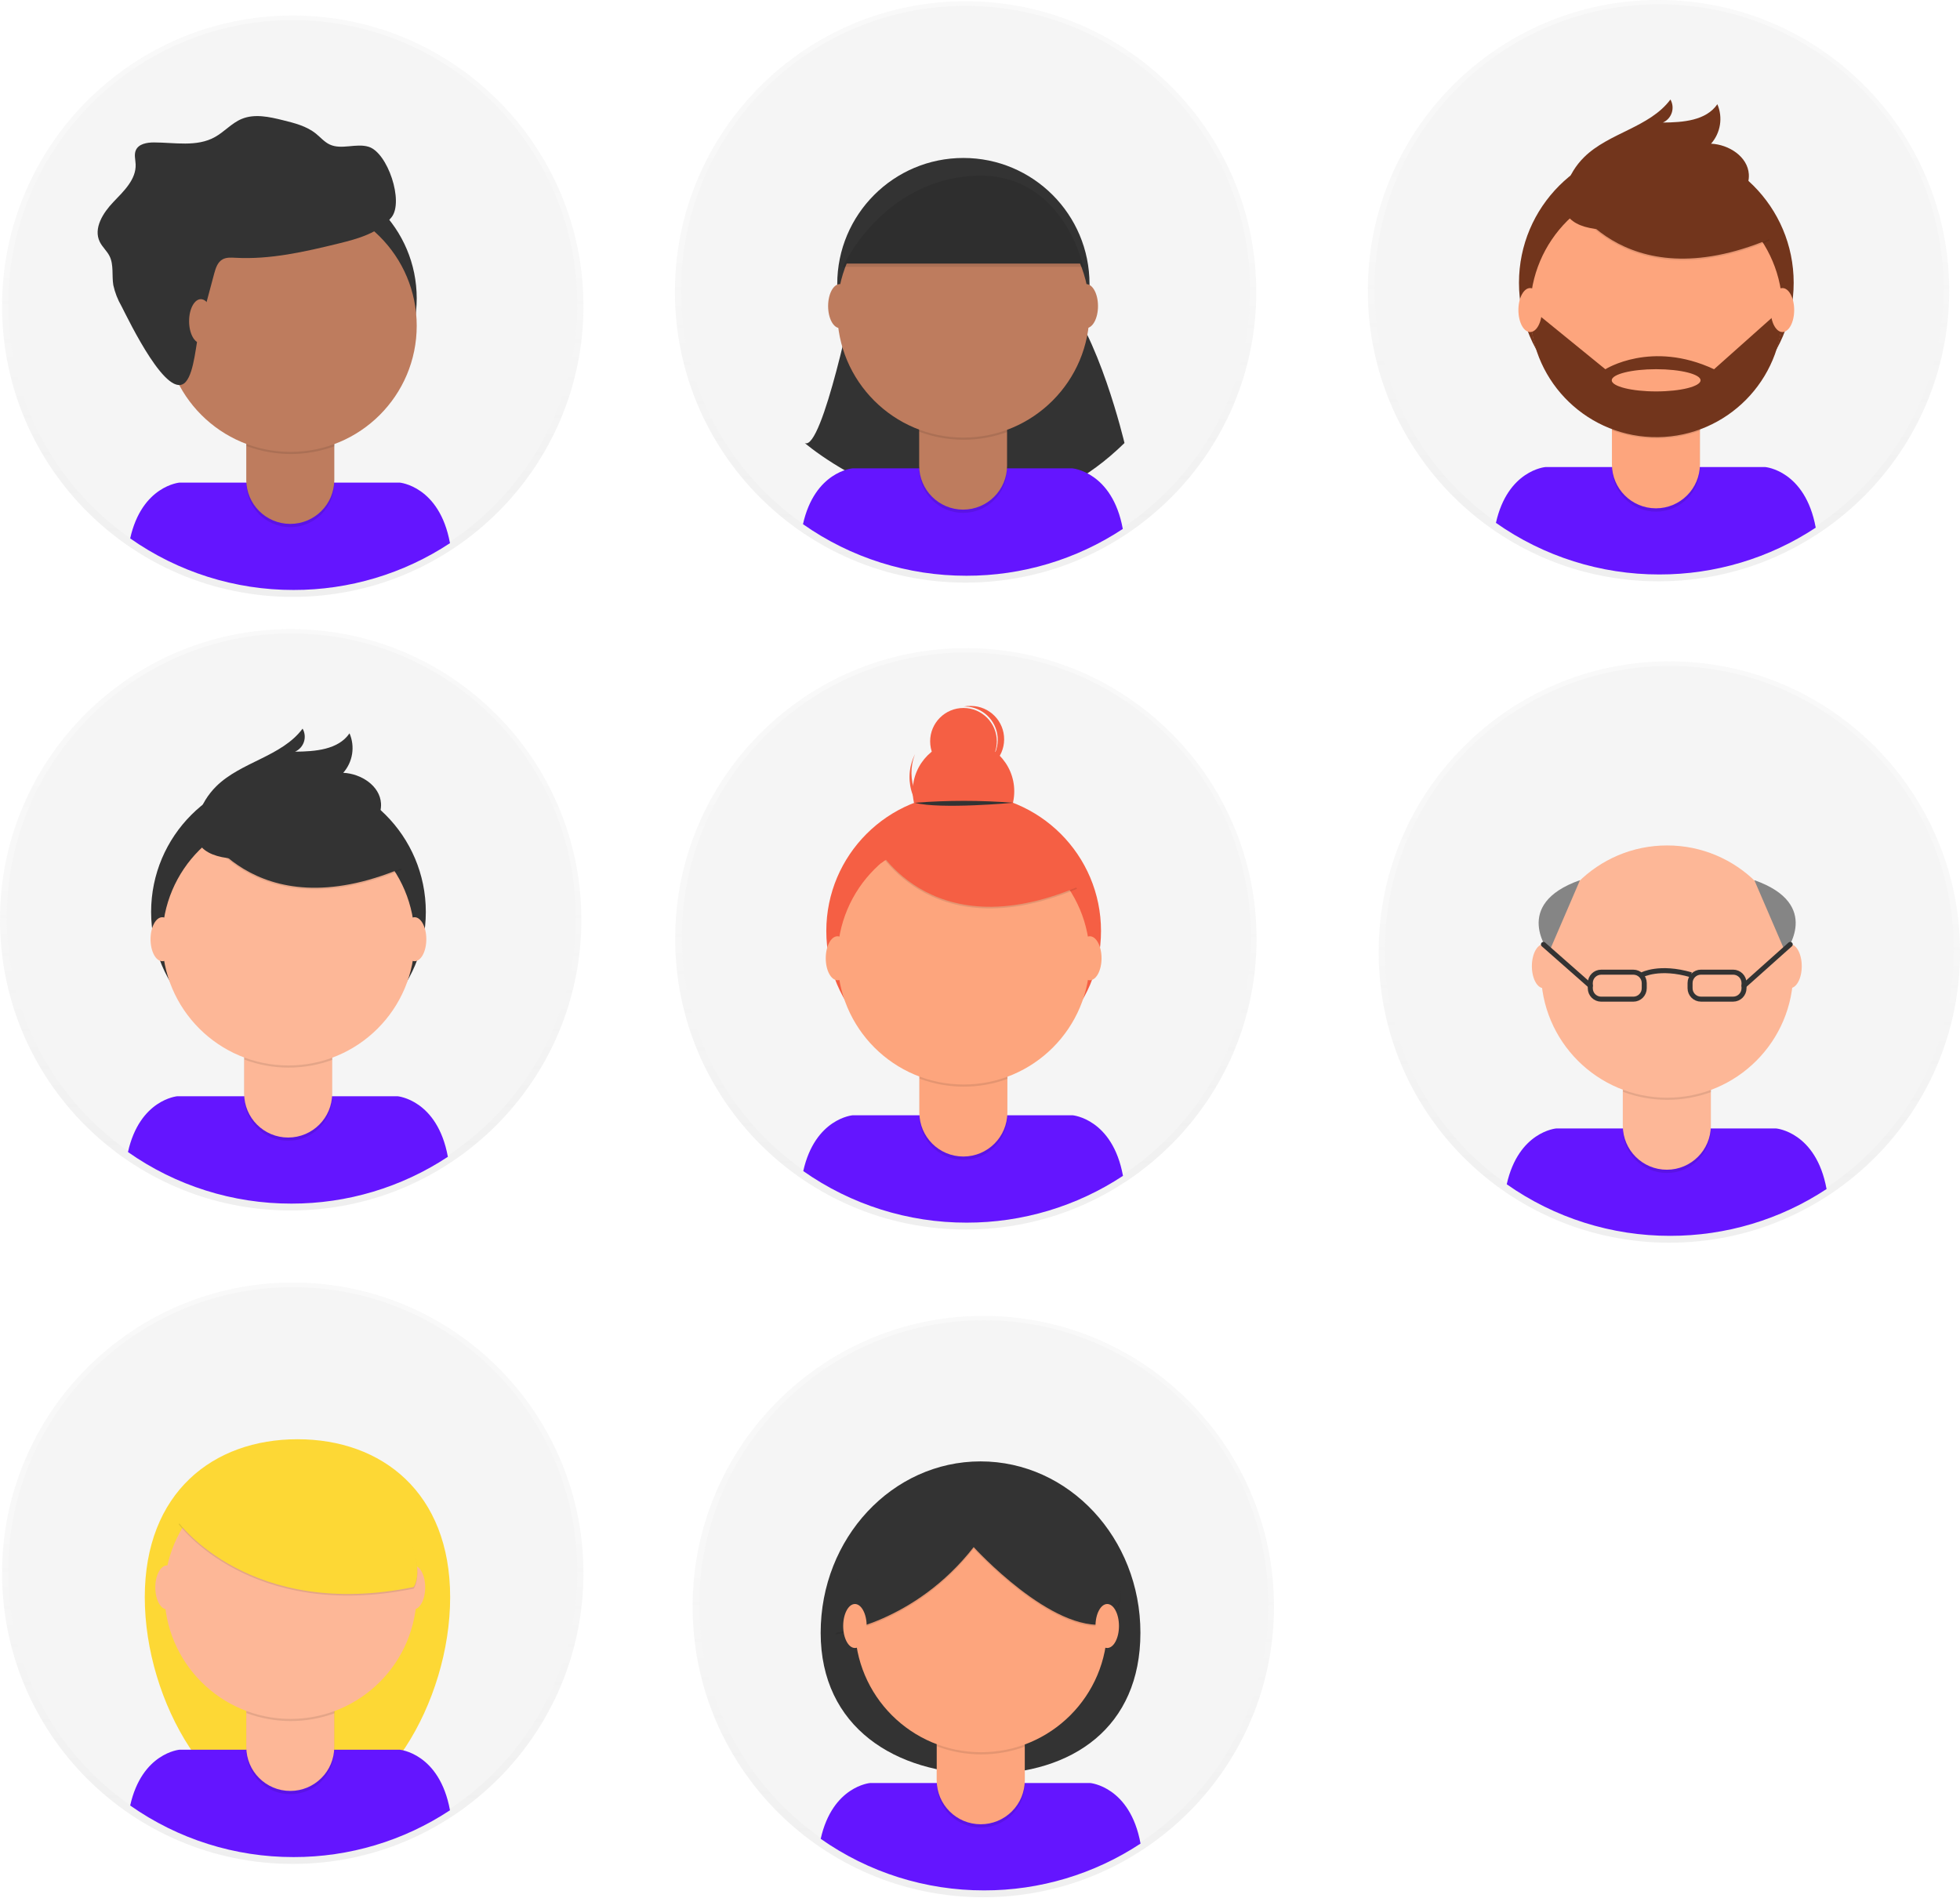
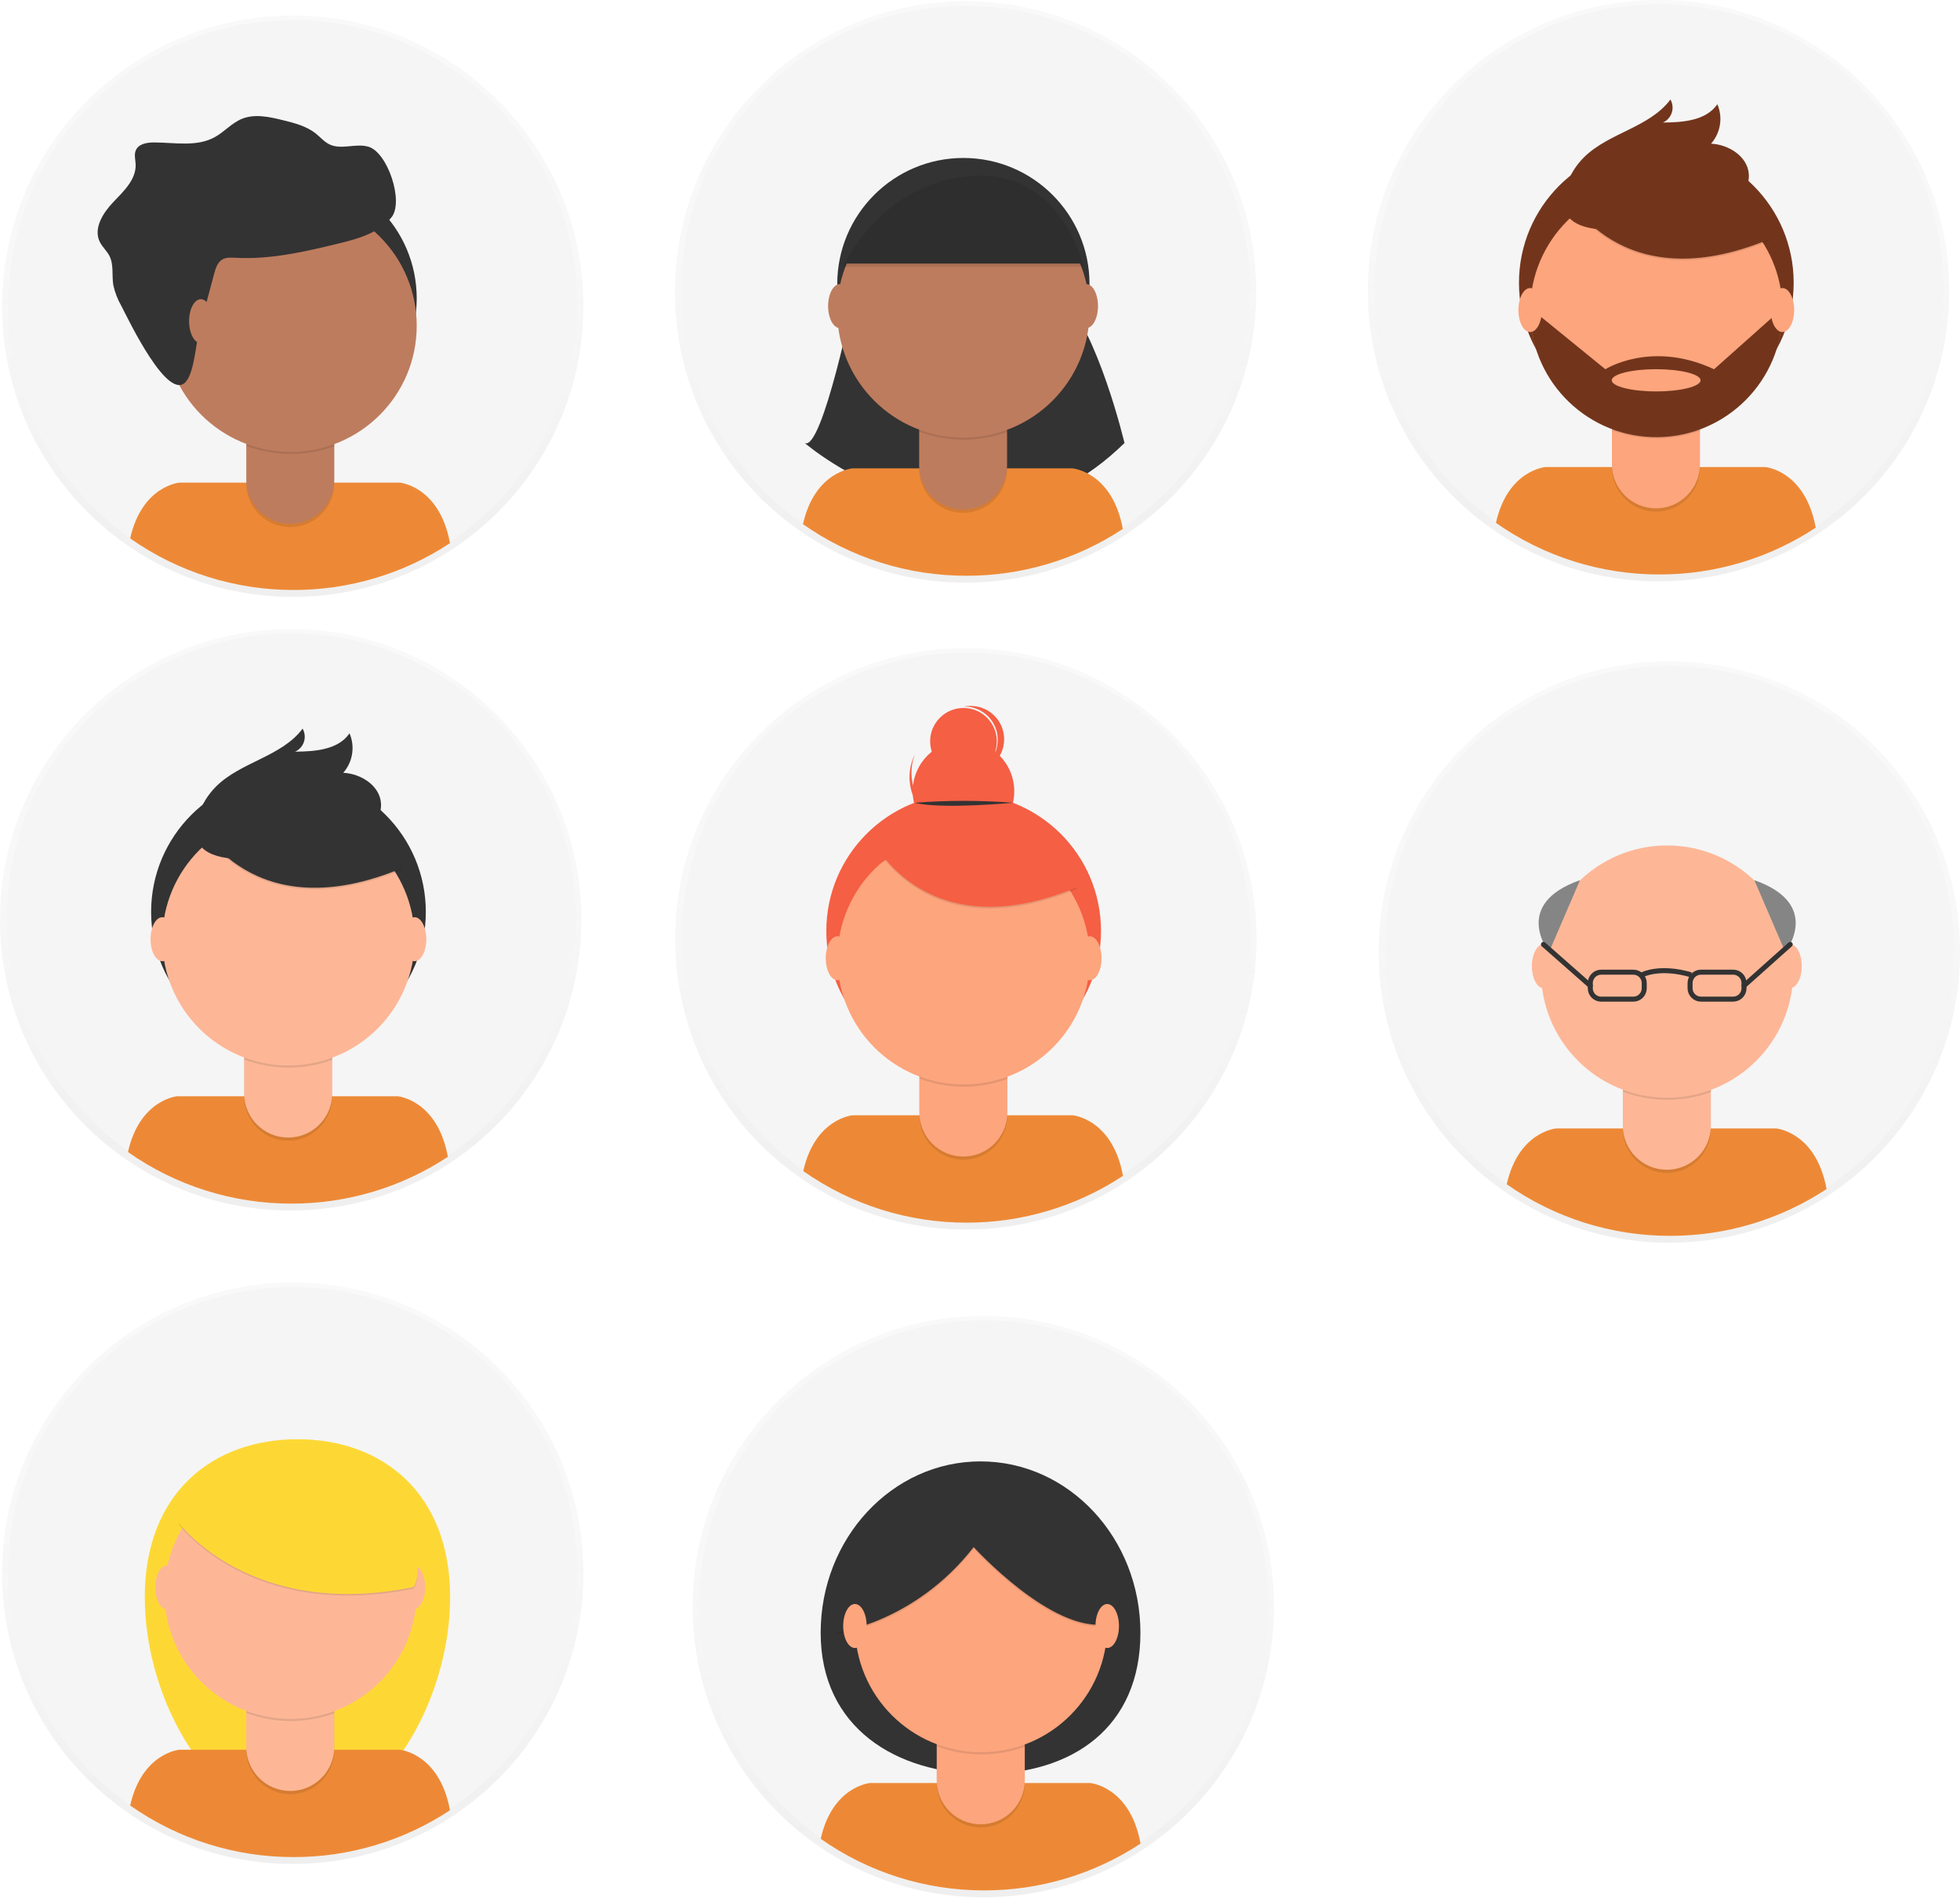
- <svg xmlns="http://www.w3.org/2000/svg" xmlns:xlink="http://www.w3.org/1999/xlink" id="88ce59e9-c4b8-4d1d-9d7a-ce0190159aa8" data-name="Layer 1" width="781.43" height="756.44" viewBox="0 0 781.43 756.44">
+ <svg xmlns="http://www.w3.org/2000/svg" xmlns:xlink="http://www.w3.org/1999/xlink" data-name="Layer 1" width="781.43" height="756.44">
  <defs>
-     <linearGradient id="b3f40125-0363-42ff-a31c-61eb5d655202" x1="116.72" y1="237.98" x2="116.72" y2="6.21" gradientUnits="userSpaceOnUse">
-       <stop offset="0" stop-color="gray" stop-opacity="0.25" />
-       <stop offset="0.54" stop-color="gray" stop-opacity="0.12" />
-       <stop offset="1" stop-color="gray" stop-opacity="0.1" />
+     <linearGradient id="a" x1="116.72" y1="237.98" x2="116.72" y2="6.21" gradientUnits="userSpaceOnUse">
+       <stop offset="0" stop-color="gray" stop-opacity=".25" />
+       <stop offset=".54" stop-color="gray" stop-opacity=".12" />
+       <stop offset="1" stop-color="gray" stop-opacity=".1" />
    </linearGradient>
-     <linearGradient id="27ca4b3e-9552-41ad-8ba5-de2574048d20" x1="385.08" y1="490.21" x2="385.08" y2="258.44" xlink:href="#b3f40125-0363-42ff-a31c-61eb5d655202" />
-     <linearGradient id="98d2c4cc-353c-49f3-ae94-49dceb95b558" x1="384.97" y1="232.29" x2="384.97" y2="0.51" xlink:href="#b3f40125-0363-42ff-a31c-61eb5d655202" />
-     <linearGradient id="1b187342-85ad-4174-acd7-e912b9a9009d" x1="661.23" y1="231.77" x2="661.23" y2="0" xlink:href="#b3f40125-0363-42ff-a31c-61eb5d655202" />
-     <linearGradient id="5629c76b-b43c-4c6e-ad7d-c063ce4611c3" x1="115.89" y1="482.62" x2="115.89" y2="250.85" xlink:href="#b3f40125-0363-42ff-a31c-61eb5d655202" />
-     <linearGradient id="94554b54-cbd9-41c5-8f29-6b4786d89c61" x1="665.55" y1="495.47" x2="665.55" y2="263.7" xlink:href="#b3f40125-0363-42ff-a31c-61eb5d655202" />
-     <linearGradient id="897c833c-fa4a-4dad-90f9-1cb0d950ec3f" x1="116.72" y1="743.15" x2="116.72" y2="511.38" xlink:href="#b3f40125-0363-42ff-a31c-61eb5d655202" />
-     <linearGradient id="b88de7bb-a3e6-477b-a3c4-5c16e389ed83" x1="392.03" y1="756.44" x2="392.03" y2="524.67" xlink:href="#b3f40125-0363-42ff-a31c-61eb5d655202" />
+     <linearGradient id="b" x1="385.08" y1="490.21" x2="385.08" y2="258.44" xlink:href="#a" />
+     <linearGradient id="c" x1="384.97" y1="232.29" x2="384.97" y2=".51" xlink:href="#a" />
+     <linearGradient id="d" x1="661.23" y1="231.77" x2="661.23" y2="0" xlink:href="#a" />
+     <linearGradient id="e" x1="115.89" y1="482.62" x2="115.89" y2="250.85" xlink:href="#a" />
+     <linearGradient id="f" x1="665.55" y1="495.47" x2="665.55" y2="263.7" xlink:href="#a" />
+     <linearGradient id="g" x1="116.72" y1="743.15" x2="116.72" y2="511.38" xlink:href="#a" />
+     <linearGradient id="h" x1="392.03" y1="756.44" x2="392.03" y2="524.67" xlink:href="#a" />
  </defs>
-   <g opacity="0.5">
-     <circle cx="116.72" cy="122.09" r="115.89" fill="url(#b3f40125-0363-42ff-a31c-61eb5d655202)" />
-   </g>
+   <circle cx="116.72" cy="122.09" r="115.89" fill="url(#a)" opacity=".5" />
  <circle cx="116.72" cy="121.46" r="113.44" fill="#f5f5f5" />
-   <path d="M326.32,307a112.91,112.91,0,0,0,62.36-18.66c-4.18-22.84-20.09-24.15-20.09-24.15H280.88s-15,1.23-19.7,22.25A112.92,112.92,0,0,0,326.32,307Z" transform="translate(-209.28 -71.78)" fill="#6415ff" />
+   <path d="M326.32 307a112.91 112.91 0 0 0 62.36-18.66c-4.18-22.84-20.09-24.15-20.09-24.15h-87.71s-15 1.23-19.7 22.25A112.92 112.92 0 0 0 326.32 307Z" transform="translate(-209.28 -71.78)" fill="#6415ff" style="fill:#ed8936;fill-opacity:1" />
  <circle cx="115.85" cy="118.96" r="50.29" fill="#333" />
-   <path d="M98.18,164.57h35.09a0,0,0,0,1,0,0v28.07a17.54,17.54,0,0,1-17.54,17.54h0a17.54,17.54,0,0,1-17.54-17.54V164.57A0,0,0,0,1,98.18,164.57Z" opacity="0.1" />
-   <path d="M101.53,163.27h28.39a3.35,3.35,0,0,1,3.35,3.35v24.72a17.54,17.54,0,0,1-17.54,17.54h0a17.54,17.54,0,0,1-17.54-17.54V166.62A3.35,3.35,0,0,1,101.53,163.27Z" fill="#be7c5e" />
-   <path d="M307.53,249.6a50.5,50.5,0,0,0,35.09.1v-4.31H307.53Z" transform="translate(-209.28 -71.78)" opacity="0.1" />
+   <path d="M98.18 164.57h35.09v28.07a17.54 17.54 0 0 1-17.54 17.54 17.54 17.54 0 0 1-17.54-17.54v-28.07h-.01Z" opacity=".1" />
+   <path d="M101.53 163.27h28.39a3.35 3.35 0 0 1 3.35 3.35v24.72a17.54 17.54 0 0 1-17.54 17.54 17.54 17.54 0 0 1-17.54-17.54v-24.72a3.35 3.35 0 0 1 3.34-3.35Z" fill="#be7c5e" />
+   <path d="M98.25 177.82a50.5 50.5 0 0 0 35.09.1v-4.31H98.25Z" opacity=".1" />
  <circle cx="115.85" cy="129.88" r="50.29" fill="#be7c5e" />
-   <path d="M294.66,180.92c.59-2.17,1.33-4.56,3.28-5.69,1.54-.9,3.45-.76,5.23-.67,13.9.76,27.68-2.41,41.2-5.72,7.73-1.89,16-4.19,21-10.42s-1.52-25.81-9.13-28.12c-5-1.53-10.8,1.32-15.54-.92-2.11-1-3.66-2.87-5.48-4.33-3.73-3-8.52-4.21-13.16-5.35-5.42-1.34-11.28-2.65-16.43-.5-4,1.66-6.92,5.17-10.71,7.25-7.21,4-16,2.14-24.26,2.12-2.79,0-6.12.56-7.23,3.12-.75,1.74-.15,3.72-.07,5.61.24,6-4.71,10.67-8.86,15s-8.07,10.51-5.45,15.89c1,2.05,2.83,3.6,3.87,5.63,1.79,3.52.89,7.77,1.54,11.66a29.34,29.34,0,0,0,3.27,8.4c3.08,6,18.55,38.3,25.66,30.09,3.44-4,4-15.56,5.39-20.76Q291.66,192,294.66,180.92Z" transform="translate(-209.28 -71.78)" fill="#333" />
+   <path d="M85.38 109.14c.59-2.17 1.33-4.56 3.28-5.69 1.54-.9 3.45-.76 5.23-.67 13.9.76 27.68-2.41 41.2-5.72 7.73-1.89 16-4.19 21-10.42s-1.52-25.81-9.13-28.12c-5-1.53-10.8 1.32-15.54-.92-2.11-1-3.66-2.87-5.48-4.33-3.73-3-8.52-4.21-13.16-5.35-5.42-1.34-11.28-2.65-16.43-.5-4 1.66-6.92 5.17-10.71 7.25-7.21 4-16 2.14-24.26 2.12-2.79 0-6.12.56-7.23 3.12-.75 1.74-.15 3.72-.07 5.61.24 6-4.71 10.67-8.86 15s-8.07 10.51-5.45 15.89c1 2.05 2.83 3.6 3.87 5.63 1.79 3.52.89 7.77 1.54 11.66a29.34 29.34 0 0 0 3.27 8.4c3.08 6 18.55 38.3 25.66 30.09 3.44-4 4-15.56 5.39-20.76q2.88-11.21 5.88-22.29Z" fill="#333" />
  <ellipse cx="80.07" cy="128.05" rx="4.68" ry="8.77" fill="#be7c5e" />
-   <g opacity="0.5">
-     <circle cx="385.08" cy="374.32" r="115.89" fill="url(#27ca4b3e-9552-41ad-8ba5-de2574048d20)" />
-   </g>
+   <circle cx="385.08" cy="374.32" r="115.89" fill="url(#b)" opacity=".5" />
  <circle cx="385.3" cy="373.58" r="113.44" fill="#f5f5f5" />
-   <path d="M594.68,559.25A112.91,112.91,0,0,0,657,540.59c-4.18-22.84-20.09-24.15-20.09-24.15H549.23s-15,1.23-19.7,22.25A112.92,112.92,0,0,0,594.68,559.25Z" transform="translate(-209.28 -71.78)" fill="#6415ff" />
+   <path d="M594.68 559.25A112.91 112.91 0 0 0 657 540.59c-4.18-22.84-20.09-24.15-20.09-24.15h-87.68s-15 1.23-19.7 22.25a112.92 112.92 0 0 0 65.15 20.56Z" transform="translate(-209.28 -71.78)" fill="#6415ff" style="fill:#ed8936;fill-opacity:1" />
  <circle cx="384.2" cy="371.19" r="54.76" fill="#f55f44" />
-   <path d="M366.53,416.8h35.09a0,0,0,0,1,0,0v28.07a17.54,17.54,0,0,1-17.54,17.54h0a17.54,17.54,0,0,1-17.54-17.54V416.8A0,0,0,0,1,366.53,416.8Z" opacity="0.1" />
-   <path d="M369.88,415.5h28.39a3.35,3.35,0,0,1,3.35,3.35v24.72a17.54,17.54,0,0,1-17.54,17.54h0a17.54,17.54,0,0,1-17.54-17.54V418.85a3.35,3.35,0,0,1,3.35-3.35Z" fill="#fda57d" />
-   <path d="M575.88,501.83a50.5,50.5,0,0,0,35.09.1v-4.31H575.88Z" transform="translate(-209.28 -71.78)" opacity="0.1" />
+   <path d="M366.53 416.8h35.09v28.07a17.54 17.54 0 0 1-17.54 17.54 17.54 17.54 0 0 1-17.54-17.54V416.8h-.01Z" opacity=".1" />
+   <path d="M369.88 415.5h28.39a3.35 3.35 0 0 1 3.35 3.35v24.72a17.54 17.54 0 0 1-17.54 17.54 17.54 17.54 0 0 1-17.54-17.54v-24.72a3.35 3.35 0 0 1 3.35-3.35Z" fill="#fda57d" />
+   <path d="M366.6 430.05a50.5 50.5 0 0 0 35.09.1v-4.31H366.6Z" opacity=".1" />
  <circle cx="384.2" cy="382.11" r="50.29" fill="#fda57d" />
  <circle cx="384.13" cy="315.49" r="20.24" fill="#f55f44" />
  <circle cx="384.13" cy="295.56" r="13.29" fill="#f55f44" />
-   <path d="M584.63,398.37a20.24,20.24,0,0,1-10.55-25.88c-.14.28-.28.57-.41.86a20.24,20.24,0,1,0,36.94,16.57c.13-.29.25-.58.37-.88A20.24,20.24,0,0,1,584.63,398.37Z" transform="translate(-209.28 -71.78)" fill="#f55f44" />
-   <path d="M557.67,408.15s21.19,43,81,18l-13.92-21.83-24.67-8.86Z" transform="translate(-209.28 -71.78)" opacity="0.1" />
-   <path d="M557.67,407.51s21.19,43,81,18l-13.92-21.83-24.67-8.86Z" transform="translate(-209.28 -71.78)" fill="#f55f44" />
-   <path d="M574,391.85a249.85,249.85,0,0,1,39.18,0S584.24,394.54,574,391.85Z" transform="translate(-209.28 -71.78)" fill="#333" />
-   <path d="M596.45,353.24a13.32,13.32,0,0,0-3,.23h.77a13.28,13.28,0,0,1,2,26.33,13.28,13.28,0,0,0,.24-26.56Z" transform="translate(-209.28 -71.78)" fill="#f55f44" />
+   <path d="M375.35 326.59a20.24 20.24 0 0 1-10.55-25.88c-.14.28-.28.57-.41.86a20.243 20.243 0 1 0 36.94 16.57c.13-.29.25-.58.37-.88a20.24 20.24 0 0 1-26.35 9.33Z" fill="#f55f44" />
+   <path d="M348.39 336.37s21.19 43 81 18l-13.92-21.83-24.67-8.86Z" opacity=".1" />
+   <path d="M348.39 335.73s21.19 43 81 18l-13.92-21.83-24.67-8.86Z" fill="#f55f44" />
+   <path d="M364.72 320.07a249.85 249.85 0 0 1 39.18 0s-28.94 2.69-39.18 0Z" fill="#333" />
+   <path d="M387.17 281.46a13.32 13.32 0 0 0-3 .23h.77a13.28 13.28 0 0 1 2 26.33 13.28 13.28 0 0 0 .24-26.56Z" fill="#f55f44" />
  <ellipse cx="333.9" cy="382.06" rx="4.68" ry="8.77" fill="#fda57d" />
  <ellipse cx="434.49" cy="382.06" rx="4.68" ry="8.77" fill="#fda57d" />
-   <polygon points="345.22 337 355.03 331.94 357.24 340.05 351.23 344.14 345.22 337" fill="#f55f44" />
-   <g opacity="0.5">
-     <circle cx="384.97" cy="116.4" r="115.89" fill="url(#98d2c4cc-353c-49f3-ae94-49dceb95b558)" />
-   </g>
+   <path fill="#f55f44" d="m345.22 337 9.81-5.06 2.21 8.11-6.01 4.09-6.01-7.14z" />
+   <circle cx="384.97" cy="116.4" r="115.89" fill="url(#c)" opacity=".5" />
  <circle cx="384.97" cy="115.77" r="113.44" fill="#f5f5f5" />
-   <path d="M550,188.56s-12.86,63.36-19.88,59.85c0,0,67.7,58.48,127.48,0,0,0-10.53-44.65-25.73-59.85Z" transform="translate(-209.28 -71.78)" fill="#333" />
-   <path d="M594.57,301.33a112.91,112.91,0,0,0,62.36-18.66c-4.18-22.84-20.09-24.15-20.09-24.15H549.12s-15,1.23-19.7,22.25A112.92,112.92,0,0,0,594.57,301.33Z" transform="translate(-209.28 -71.78)" fill="#6415ff" />
+   <path d="M340.72 116.78s-12.86 63.36-19.88 59.85c0 0 67.7 58.48 127.48 0 0 0-10.53-44.65-25.73-59.85Z" fill="#333" />
+   <path d="M594.57 301.33a112.91 112.91 0 0 0 62.36-18.66c-4.18-22.84-20.09-24.15-20.09-24.15h-87.72s-15 1.23-19.7 22.25a112.92 112.92 0 0 0 65.15 20.56Z" transform="translate(-209.28 -71.78)" fill="#6415ff" style="fill:#ed8936;fill-opacity:1" />
  <circle cx="384.09" cy="113.27" r="50.29" fill="#333" />
-   <path d="M366.42,158.88h35.09a0,0,0,0,1,0,0v28.07A17.54,17.54,0,0,1,384,204.49h0a17.54,17.54,0,0,1-17.54-17.54V158.88A0,0,0,0,1,366.42,158.88Z" opacity="0.1" />
-   <path d="M369.77,157.58h28.39a3.35,3.35,0,0,1,3.35,3.35v24.72A17.54,17.54,0,0,1,384,203.19h0a17.54,17.54,0,0,1-17.54-17.54V160.92A3.35,3.35,0,0,1,369.77,157.58Z" fill="#be7c5e" />
-   <path d="M575.77,243.91a50.5,50.5,0,0,0,35.09.1v-4.31H575.77Z" transform="translate(-209.28 -71.78)" opacity="0.1" />
+   <path d="M366.42 158.88h35.09v28.07A17.54 17.54 0 0 1 384 204.49a17.54 17.54 0 0 1-17.54-17.54v-28.07h-.04Z" opacity=".1" />
+   <path d="M369.77 157.58h28.39a3.35 3.35 0 0 1 3.35 3.35v24.72A17.54 17.54 0 0 1 384 203.19a17.54 17.54 0 0 1-17.54-17.54v-24.73a3.35 3.35 0 0 1 3.31-3.34Z" fill="#be7c5e" />
+   <path d="M366.49 172.13a50.5 50.5 0 0 0 35.09.1v-4.31h-35.09Z" opacity=".1" />
  <circle cx="384.09" cy="124.18" r="50.29" fill="#be7c5e" />
-   <path d="M545.3,176.86h95.9s-8.19-38.72-44.44-36.25S545.3,176.86,545.3,176.86Z" transform="translate(-209.28 -71.78)" fill="#333" />
+   <path d="M336.02 105.08h95.9s-8.19-38.72-44.44-36.25-51.46 36.25-51.46 36.25Z" fill="#333" />
  <ellipse cx="334.84" cy="122.04" rx="4.68" ry="8.77" fill="#be7c5e" />
  <ellipse cx="433.08" cy="122.04" rx="4.68" ry="8.77" fill="#be7c5e" />
-   <path d="M545.3,178.16h95.9s-8.19-38.72-44.44-36.25S545.3,178.16,545.3,178.16Z" transform="translate(-209.28 -71.78)" opacity="0.1" />
-   <g opacity="0.5">
-     <circle cx="661.23" cy="115.89" r="115.89" fill="url(#1b187342-85ad-4174-acd7-e912b9a9009d)" />
-   </g>
+   <path d="M336.02 106.38h95.9s-8.19-38.72-44.44-36.25-51.46 36.25-51.46 36.25Z" opacity=".1" />
+   <circle cx="661.23" cy="115.89" r="115.89" fill="url(#d)" opacity=".5" />
  <circle cx="661.45" cy="115.14" r="113.44" fill="#f5f5f5" />
-   <path d="M870.83,300.82a112.91,112.91,0,0,0,62.36-18.66C929,259.31,913.1,258,913.1,258H825.39s-15,1.23-19.7,22.25A112.92,112.92,0,0,0,870.83,300.82Z" transform="translate(-209.28 -71.78)" fill="#6415ff" />
+   <path d="M870.83 300.82a112.91 112.91 0 0 0 62.36-18.66C929 259.31 913.1 258 913.1 258h-87.71s-15 1.23-19.7 22.25a112.92 112.92 0 0 0 65.14 20.57Z" transform="translate(-209.28 -71.78)" fill="#6415ff" style="fill:#ed8936;fill-opacity:1" />
  <circle cx="660.36" cy="112.75" r="54.76" fill="#72351c" />
-   <path d="M642.68,158.36h35.09a0,0,0,0,1,0,0v28.07A17.54,17.54,0,0,1,660.23,204h0a17.54,17.54,0,0,1-17.54-17.54V158.36A0,0,0,0,1,642.68,158.36Z" opacity="0.1" />
-   <path d="M646,157.06h28.39a3.35,3.35,0,0,1,3.35,3.35v24.72a17.54,17.54,0,0,1-17.54,17.54h0a17.54,17.54,0,0,1-17.54-17.54V160.41a3.35,3.35,0,0,1,3.35-3.35Z" fill="#fda57d" />
-   <path d="M852,243.39a50.5,50.5,0,0,0,35.09.1v-4.31H852Z" transform="translate(-209.28 -71.78)" opacity="0.1" />
+   <path d="M642.68 158.36h35.09v28.07A17.54 17.54 0 0 1 660.23 204a17.54 17.54 0 0 1-17.54-17.54v-28.1h-.01Z" opacity=".1" />
+   <path d="M646 157.06h28.39a3.35 3.35 0 0 1 3.35 3.35v24.72a17.54 17.54 0 0 1-17.54 17.54 17.54 17.54 0 0 1-17.54-17.54v-24.72a3.35 3.35 0 0 1 3.35-3.35Z" fill="#fda57d" />
+   <path d="M642.72 171.61a50.5 50.5 0 0 0 35.09.1v-4.31h-35.09Z" opacity=".1" />
  <circle cx="660.36" cy="123.67" r="50.29" fill="#fda57d" />
-   <path d="M833.82,149.71s21.19,43,81,18l-13.92-21.83-24.67-8.86Z" transform="translate(-209.28 -71.78)" opacity="0.1" />
-   <path d="M833.82,149.08s21.19,43,81,18l-13.92-21.83-24.67-8.86Z" transform="translate(-209.28 -71.78)" fill="#72351c" />
-   <path d="M833.63,146.17a29.05,29.05,0,0,1,7.2-11.71c9.89-9.78,26.11-11.84,34.43-23a6.51,6.51,0,0,1-3,9.18c8-.05,17.21-.75,21.71-7.31a14.91,14.91,0,0,1-2.51,15.74c7.06.32,14.6,5.11,15.06,12.17.3,4.7-2.64,9.15-6.51,11.85S891.48,157,886.88,158C873.46,161,824.87,173.41,833.63,146.17Z" transform="translate(-209.28 -71.78)" fill="#72351c" />
-   <path d="M919.93,195.89h-1.33L892.66,219c-25-11.7-43.34,0-43.34,0l-27.2-22.14-2.74.34a50.29,50.29,0,0,0,100.56-1.29Zm-50.36,31.95c-9.78,0-17.71-2-17.71-4.43s7.93-4.43,17.71-4.43,17.71,2,17.71,4.43S879.35,227.84,869.56,227.84Z" transform="translate(-209.28 -71.78)" fill="#72351c" />
+   <path d="M624.54 77.93s21.19 43 81 18L691.62 74.1l-24.67-8.86Z" opacity=".1" />
+   <path d="M624.54 77.3s21.19 43 81 18l-13.92-21.83-24.67-8.86Z" fill="#72351c" />
+   <path d="M624.35 74.39a29.05 29.05 0 0 1 7.2-11.71c9.89-9.78 26.11-11.84 34.43-23a6.51 6.51 0 0 1-3 9.18c8-.05 17.21-.75 21.71-7.31a14.91 14.91 0 0 1-2.51 15.74c7.06.32 14.6 5.11 15.06 12.17.3 4.7-2.64 9.15-6.51 11.85s-8.53 3.91-13.13 4.91c-13.42 3-62.01 15.41-53.25-11.83ZM710.65 124.11h-1.33l-25.94 23.11c-25-11.7-43.34 0-43.34 0l-27.2-22.14-2.74.34a50.29 50.29 0 0 0 100.56-1.29Zm-50.36 31.95c-9.78 0-17.71-2-17.71-4.43s7.93-4.43 17.71-4.43 17.71 2 17.71 4.43-7.93 4.43-17.72 4.43Z" fill="#72351c" />
  <ellipse cx="610.05" cy="123.62" rx="4.68" ry="8.77" fill="#fda57d" />
  <ellipse cx="710.64" cy="123.62" rx="4.68" ry="8.77" fill="#fda57d" />
-   <g opacity="0.5">
-     <circle cx="115.89" cy="366.73" r="115.89" fill="url(#5629c76b-b43c-4c6e-ad7d-c063ce4611c3)" />
-   </g>
+   <circle cx="115.89" cy="366.73" r="115.89" fill="url(#e)" opacity=".5" />
  <circle cx="116.11" cy="365.99" r="113.44" fill="#f5f5f5" />
-   <path d="M325.49,551.66A112.91,112.91,0,0,0,387.84,533c-4.18-22.84-20.09-24.15-20.09-24.15H280s-15,1.23-19.7,22.25A112.92,112.92,0,0,0,325.49,551.66Z" transform="translate(-209.28 -71.78)" fill="#6415ff" />
+   <path d="M325.49 551.66A112.91 112.91 0 0 0 387.84 533c-4.18-22.84-20.09-24.15-20.09-24.15H280s-15 1.23-19.7 22.25a112.92 112.92 0 0 0 65.19 20.56Z" transform="translate(-209.28 -71.78)" fill="#6415ff" style="fill:#ed8936;fill-opacity:1" />
  <circle cx="115.01" cy="363.6" r="54.76" fill="#333" />
-   <path d="M97.34,409.21h35.09a0,0,0,0,1,0,0v28.07a17.54,17.54,0,0,1-17.54,17.54h0a17.54,17.54,0,0,1-17.54-17.54V409.21A0,0,0,0,1,97.34,409.21Z" opacity="0.1" />
-   <path d="M100.69,407.91h28.39a3.35,3.35,0,0,1,3.35,3.35V436a17.54,17.54,0,0,1-17.54,17.54h0A17.54,17.54,0,0,1,97.34,436V411.25a3.35,3.35,0,0,1,3.35-3.35Z" fill="#fdb797" />
-   <path d="M306.69,494.24a50.5,50.5,0,0,0,35.09.1V490H306.69Z" transform="translate(-209.28 -71.78)" opacity="0.1" />
+   <path d="M97.34 409.21h35.09v28.07a17.54 17.54 0 0 1-17.54 17.54 17.54 17.54 0 0 1-17.54-17.54v-28.07h-.01Z" opacity=".1" />
+   <path d="M100.69 407.91h28.39a3.35 3.35 0 0 1 3.35 3.35V436a17.54 17.54 0 0 1-17.54 17.54A17.54 17.54 0 0 1 97.34 436v-24.75a3.35 3.35 0 0 1 3.35-3.35Z" fill="#fdb797" />
+   <path d="M97.41 422.46a50.5 50.5 0 0 0 35.09.1v-4.34H97.41Z" opacity=".1" />
  <circle cx="115.01" cy="374.52" r="50.29" fill="#fdb797" />
-   <path d="M288.48,400.55s21.19,43,81,18l-13.92-21.83-24.67-8.86Z" transform="translate(-209.28 -71.78)" opacity="0.1" />
-   <path d="M288.48,399.92s21.19,43,81,18l-13.92-21.83-24.67-8.86Z" transform="translate(-209.28 -71.78)" fill="#333" />
-   <path d="M288.29,397a29.05,29.05,0,0,1,7.2-11.71c9.89-9.78,26.11-11.84,34.43-23a6.51,6.51,0,0,1-3,9.18c8-.05,17.21-.75,21.71-7.31a14.91,14.91,0,0,1-2.51,15.74c7.06.32,14.6,5.11,15.06,12.17.3,4.7-2.64,9.15-6.51,11.85s-8.54,3.93-13.14,4.95C328.11,411.85,279.53,424.26,288.29,397Z" transform="translate(-209.28 -71.78)" fill="#333" />
+   <path d="M79.2 328.77s21.19 43 81 18l-13.92-21.83-24.67-8.86Z" opacity=".1" />
+   <path d="M79.2 328.14s21.19 43 81 18l-13.92-21.83-24.67-8.86Z" fill="#333" />
+   <path d="M79.01 325.22a29.05 29.05 0 0 1 7.2-11.71c9.89-9.78 26.11-11.84 34.43-23a6.51 6.51 0 0 1-3 9.18c8-.05 17.21-.75 21.71-7.31a14.91 14.91 0 0 1-2.51 15.74c7.06.32 14.6 5.11 15.06 12.17.3 4.7-2.64 9.15-6.51 11.85s-8.54 3.93-13.14 4.95c-13.42 2.98-62 15.39-53.24-11.87Z" fill="#333" />
  <ellipse cx="64.7" cy="374.47" rx="4.68" ry="8.77" fill="#fdb797" />
  <ellipse cx="165.29" cy="374.47" rx="4.68" ry="8.77" fill="#fdb797" />
-   <g opacity="0.5">
-     <circle cx="665.55" cy="379.58" r="115.89" fill="url(#94554b54-cbd9-41c5-8f29-6b4786d89c61)" />
-   </g>
+   <circle cx="665.55" cy="379.58" r="115.89" fill="url(#f)" opacity=".5" />
  <circle cx="665.55" cy="378.95" r="113.44" fill="#f5f5f5" />
-   <path d="M875.15,564.51a112.91,112.91,0,0,0,62.36-18.66c-4.18-22.84-20.09-24.15-20.09-24.15H829.7s-15,1.23-19.7,22.25A112.92,112.92,0,0,0,875.15,564.51Z" transform="translate(-209.28 -71.78)" fill="#6415ff" />
-   <path d="M647,422.06h35.09a0,0,0,0,1,0,0v28.07a17.54,17.54,0,0,1-17.54,17.54h0A17.54,17.54,0,0,1,647,450.13V422.06A0,0,0,0,1,647,422.06Z" opacity="0.1" />
-   <path d="M650.35,420.76h28.39a3.35,3.35,0,0,1,3.35,3.35v24.72a17.54,17.54,0,0,1-17.54,17.54h0A17.54,17.54,0,0,1,647,448.83V424.11a3.35,3.35,0,0,1,3.35-3.35Z" fill="#fdb797" />
-   <path d="M856.35,507.09a50.5,50.5,0,0,0,35.09.1v-4.31H856.35Z" transform="translate(-209.28 -71.78)" opacity="0.1" />
+   <path d="M875.15 564.51a112.91 112.91 0 0 0 62.36-18.66c-4.18-22.84-20.09-24.15-20.09-24.15H829.7s-15 1.23-19.7 22.25a112.92 112.92 0 0 0 65.15 20.56Z" transform="translate(-209.28 -71.78)" fill="#6415ff" style="fill:#ed8936;fill-opacity:1" />
+   <path d="M647 422.06h35.09v28.07a17.54 17.54 0 0 1-17.54 17.54A17.54 17.54 0 0 1 647 450.13v-28.07Z" opacity=".1" />
+   <path d="M650.35 420.76h28.39a3.35 3.35 0 0 1 3.35 3.35v24.72a17.54 17.54 0 0 1-17.54 17.54A17.54 17.54 0 0 1 647 448.83v-24.72a3.35 3.35 0 0 1 3.35-3.35Z" fill="#fdb797" />
+   <path d="M647.07 435.31a50.5 50.5 0 0 0 35.09.1v-4.31h-35.09Z" opacity=".1" />
  <circle cx="664.67" cy="387.37" r="50.29" fill="#fdb797" />
  <ellipse cx="615.42" cy="385.22" rx="4.68" ry="8.77" fill="#fdb797" />
  <ellipse cx="713.66" cy="385.22" rx="4.68" ry="8.77" fill="#fdb797" />
  <rect x="634.03" y="387.61" width="21.51" height="10.76" rx="4.35" ry="4.35" fill="none" stroke="#333" stroke-miterlimit="10" stroke-width="2" />
-   <rect x="883.1" y="459.39" width="21.51" height="10.76" rx="4.35" ry="4.35" transform="translate(1578.42 857.75) rotate(180)" fill="none" stroke="#333" stroke-miterlimit="10" stroke-width="2" />
-   <path d="M864,460.43s6.82-3.7,19.5,0" transform="translate(-209.28 -71.78)" fill="none" stroke="#333" stroke-miterlimit="10" stroke-width="2" />
-   <path d="M908.72,422.7l12.34,28.67S936.15,432.35,908.72,422.7Z" transform="translate(-209.28 -71.78)" fill="#858585" />
-   <line x1="695.32" y1="392.99" x2="713.74" y2="376.54" fill="none" stroke="#333" stroke-linecap="round" stroke-linejoin="round" stroke-width="2" />
-   <path d="M839.2,422.7l-12.34,28.67S811.77,432.35,839.2,422.7Z" transform="translate(-209.28 -71.78)" fill="#858585" />
-   <line x1="634.03" y1="392.99" x2="615.36" y2="376.54" fill="none" stroke="#333" stroke-linecap="round" stroke-linejoin="round" stroke-width="2" />
-   <g opacity="0.5">
-     <circle cx="116.72" cy="627.26" r="115.89" fill="url(#897c833c-fa4a-4dad-90f9-1cb0d950ec3f)" />
-   </g>
+   <rect x="883.1" y="459.39" width="21.51" height="10.76" rx="4.35" ry="4.35" transform="rotate(180 789.21 428.875)" fill="none" stroke="#333" stroke-miterlimit="10" stroke-width="2" />
+   <path d="M654.72 388.65s6.82-3.7 19.5 0" fill="none" stroke="#333" stroke-miterlimit="10" stroke-width="2" />
+   <path d="m699.44 350.92 12.34 28.67s15.09-19.02-12.34-28.67Z" fill="#858585" />
+   <path fill="none" stroke="#333" stroke-linecap="round" stroke-linejoin="round" stroke-width="2" d="m695.32 392.99 18.42-16.45" />
+   <path d="m629.92 350.92-12.34 28.67s-15.09-19.02 12.34-28.67Z" fill="#858585" />
+   <path fill="none" stroke="#333" stroke-linecap="round" stroke-linejoin="round" stroke-width="2" d="m634.03 392.99-18.67-16.45" />
+   <circle cx="116.72" cy="627.26" r="115.89" fill="url(#g)" opacity=".5" />
  <circle cx="116.72" cy="626.63" r="113.44" fill="#f5f5f5" />
-   <path d="M388.75,708.61c0,41.78-27.26,88.29-60.89,88.29S267,750.39,267,708.61s27.26-63,60.89-63S388.75,666.84,388.75,708.61Z" transform="translate(-209.28 -71.78)" fill="#fdd835" />
-   <path d="M326.32,812.2a112.91,112.91,0,0,0,62.36-18.66c-4.18-22.84-20.09-24.15-20.09-24.15H280.88s-15,1.23-19.7,22.25A112.92,112.92,0,0,0,326.32,812.2Z" transform="translate(-209.28 -71.78)" fill="#6415ff" />
-   <path d="M98.18,669.74h35.09a0,0,0,0,1,0,0v28.07a17.54,17.54,0,0,1-17.54,17.54h0a17.54,17.54,0,0,1-17.54-17.54V669.74A0,0,0,0,1,98.18,669.74Z" opacity="0.1" />
-   <path d="M101.53,668.44h28.39a3.35,3.35,0,0,1,3.35,3.35v24.72a17.54,17.54,0,0,1-17.54,17.54h0a17.54,17.54,0,0,1-17.54-17.54V671.79A3.35,3.35,0,0,1,101.53,668.44Z" fill="#fdb797" />
-   <path d="M307.53,754.77a50.5,50.5,0,0,0,35.09.1v-4.31H307.53Z" transform="translate(-209.28 -71.78)" opacity="0.1" />
+   <path d="M179.47 636.83c0 41.78-27.26 88.29-60.89 88.29s-60.86-46.51-60.86-88.29 27.26-63 60.89-63 60.86 21.23 60.86 63Z" fill="#fdd835" />
+   <path d="M326.32 812.2a112.91 112.91 0 0 0 62.36-18.66c-4.18-22.84-20.09-24.15-20.09-24.15h-87.71s-15 1.23-19.7 22.25a112.92 112.92 0 0 0 65.14 20.56Z" transform="translate(-209.28 -71.78)" fill="#6415ff" style="fill:#ed8936;fill-opacity:1" />
+   <path d="M98.18 669.74h35.09v28.07a17.54 17.54 0 0 1-17.54 17.54 17.54 17.54 0 0 1-17.54-17.54v-28.07h-.01Z" opacity=".1" />
+   <path d="M101.53 668.44h28.39a3.35 3.35 0 0 1 3.35 3.35v24.72a17.54 17.54 0 0 1-17.54 17.54 17.54 17.54 0 0 1-17.54-17.54v-24.72a3.35 3.35 0 0 1 3.34-3.35Z" fill="#fdb797" />
+   <path d="M98.25 682.99a50.5 50.5 0 0 0 35.09.1v-4.31H98.25Z" opacity=".1" />
  <circle cx="115.85" cy="635.05" r="50.29" fill="#fdb797" />
  <ellipse cx="66.6" cy="632.9" rx="4.68" ry="8.77" fill="#fdb797" />
  <ellipse cx="164.84" cy="632.9" rx="4.68" ry="8.77" fill="#fdb797" />
-   <path d="M280.57,679.55S309,718.46,374.2,705.17c0,0,7.28-8.86-10.44-36.06S296.7,646.34,280.57,679.55Z" transform="translate(-209.28 -71.78)" opacity="0.1" />
-   <path d="M280.57,678.92S309,717.83,374.2,704.54c0,0,7.28-8.86-10.44-36.06S296.7,645.71,280.57,678.92Z" transform="translate(-209.28 -71.78)" fill="#fdd835" />
-   <g opacity="0.5">
-     <circle cx="392.03" cy="640.55" r="115.89" fill="url(#b88de7bb-a3e6-477b-a3c4-5c16e389ed83)" />
-   </g>
+   <path d="M71.29 607.77s28.43 38.91 93.63 25.62c0 0 7.28-8.86-10.44-36.06s-67.06-22.77-83.19 10.44Z" opacity=".1" />
+   <path d="M71.29 607.14s28.43 38.91 93.63 25.62c0 0 7.28-8.86-10.44-36.06s-67.06-22.77-83.19 10.44Z" fill="#fdd835" />
+   <circle cx="392.03" cy="640.55" r="115.89" fill="url(#h)" opacity=".5" />
  <circle cx="392.26" cy="639.81" r="113.44" fill="#f5f5f5" />
-   <path d="M663.95,722.77c0,37.74-27.11,56.31-62.32,56.31s-65.16-18.57-65.16-56.31,28.54-68.33,63.74-68.33S663.95,685,663.95,722.77Z" transform="translate(-209.28 -71.78)" fill="#333" />
-   <path d="M601.63,825.48A112.91,112.91,0,0,0,664,806.82c-4.18-22.84-20.09-24.15-20.09-24.15H556.19s-15,1.23-19.7,22.25A112.92,112.92,0,0,0,601.63,825.48Z" transform="translate(-209.28 -71.78)" fill="#6415ff" />
-   <path d="M373.49,683h35.09a0,0,0,0,1,0,0v28.07A17.54,17.54,0,0,1,391,728.64h0a17.54,17.54,0,0,1-17.54-17.54V683A0,0,0,0,1,373.49,683Z" opacity="0.1" />
-   <path d="M376.83,681.73h28.39a3.35,3.35,0,0,1,3.35,3.35V709.8A17.54,17.54,0,0,1,391,727.34h0a17.54,17.54,0,0,1-17.54-17.54V685.07a3.35,3.35,0,0,1,3.35-3.35Z" fill="#fda57d" />
-   <path d="M582.84,768.06a50.5,50.5,0,0,0,35.09.1v-4.31H582.84Z" transform="translate(-209.28 -71.78)" opacity="0.1" />
+   <path d="M454.67 650.99c0 37.74-27.11 56.31-62.32 56.31s-65.16-18.57-65.16-56.31 28.54-68.33 63.74-68.33 63.74 30.56 63.74 68.33Z" fill="#333" />
+   <path d="M601.63 825.48A112.91 112.91 0 0 0 664 806.82c-4.18-22.84-20.09-24.15-20.09-24.15h-87.72s-15 1.23-19.7 22.25a112.92 112.92 0 0 0 65.14 20.56Z" transform="translate(-209.28 -71.78)" fill="#6415ff" style="fill:#ed8936;fill-opacity:1" />
+   <path d="M373.49 683h35.09v28.07A17.54 17.54 0 0 1 391 728.64a17.54 17.54 0 0 1-17.54-17.54V683h.03Z" opacity=".1" />
+   <path d="M376.83 681.73h28.39a3.35 3.35 0 0 1 3.35 3.35v24.72A17.54 17.54 0 0 1 391 727.34a17.54 17.54 0 0 1-17.54-17.54v-24.73a3.35 3.35 0 0 1 3.35-3.35Z" fill="#fda57d" />
+   <path d="M373.56 696.28a50.5 50.5 0 0 0 35.09.1v-4.31h-35.09Z" opacity=".1" />
  <circle cx="391.16" cy="648.33" r="50.29" fill="#fda57d" />
-   <path d="M542.48,723.4s31.32-3.8,55-34.16c0,0,31.32,34.48,53.14,30.68,0,0,12.65-13.29,0-26.57s-22.46-30.05-39.22-27.84-37.33,3.16-46.18,11.07S542.48,723.4,542.48,723.4Z" transform="translate(-209.28 -71.78)" opacity="0.1" />
-   <path d="M542.48,722.77s31.32-3.8,55-34.16c0,0,31.32,34.48,53.14,30.68,0,0,12.65-13.29,0-26.57s-22.46-30.05-39.22-27.84S574.11,668,565.26,676,542.48,722.77,542.48,722.77Z" transform="translate(-209.28 -71.78)" fill="#333" />
+   <path d="M333.2 651.62s31.32-3.8 55-34.16c0 0 31.32 34.48 53.14 30.68 0 0 12.65-13.29 0-26.57s-22.46-30.05-39.22-27.84-37.33 3.16-46.18 11.07-22.74 46.82-22.74 46.82Z" opacity=".1" />
+   <path d="M333.2 650.99s31.32-3.8 55-34.16c0 0 31.32 34.48 53.14 30.68 0 0 12.65-13.29 0-26.57s-22.46-30.05-39.22-27.84-37.29 3.12-46.14 11.12-22.78 46.77-22.78 46.77Z" fill="#333" />
  <ellipse cx="340.85" cy="648.29" rx="4.68" ry="8.77" fill="#fda57d" />
  <ellipse cx="441.44" cy="648.29" rx="4.68" ry="8.77" fill="#fda57d" />
</svg>
